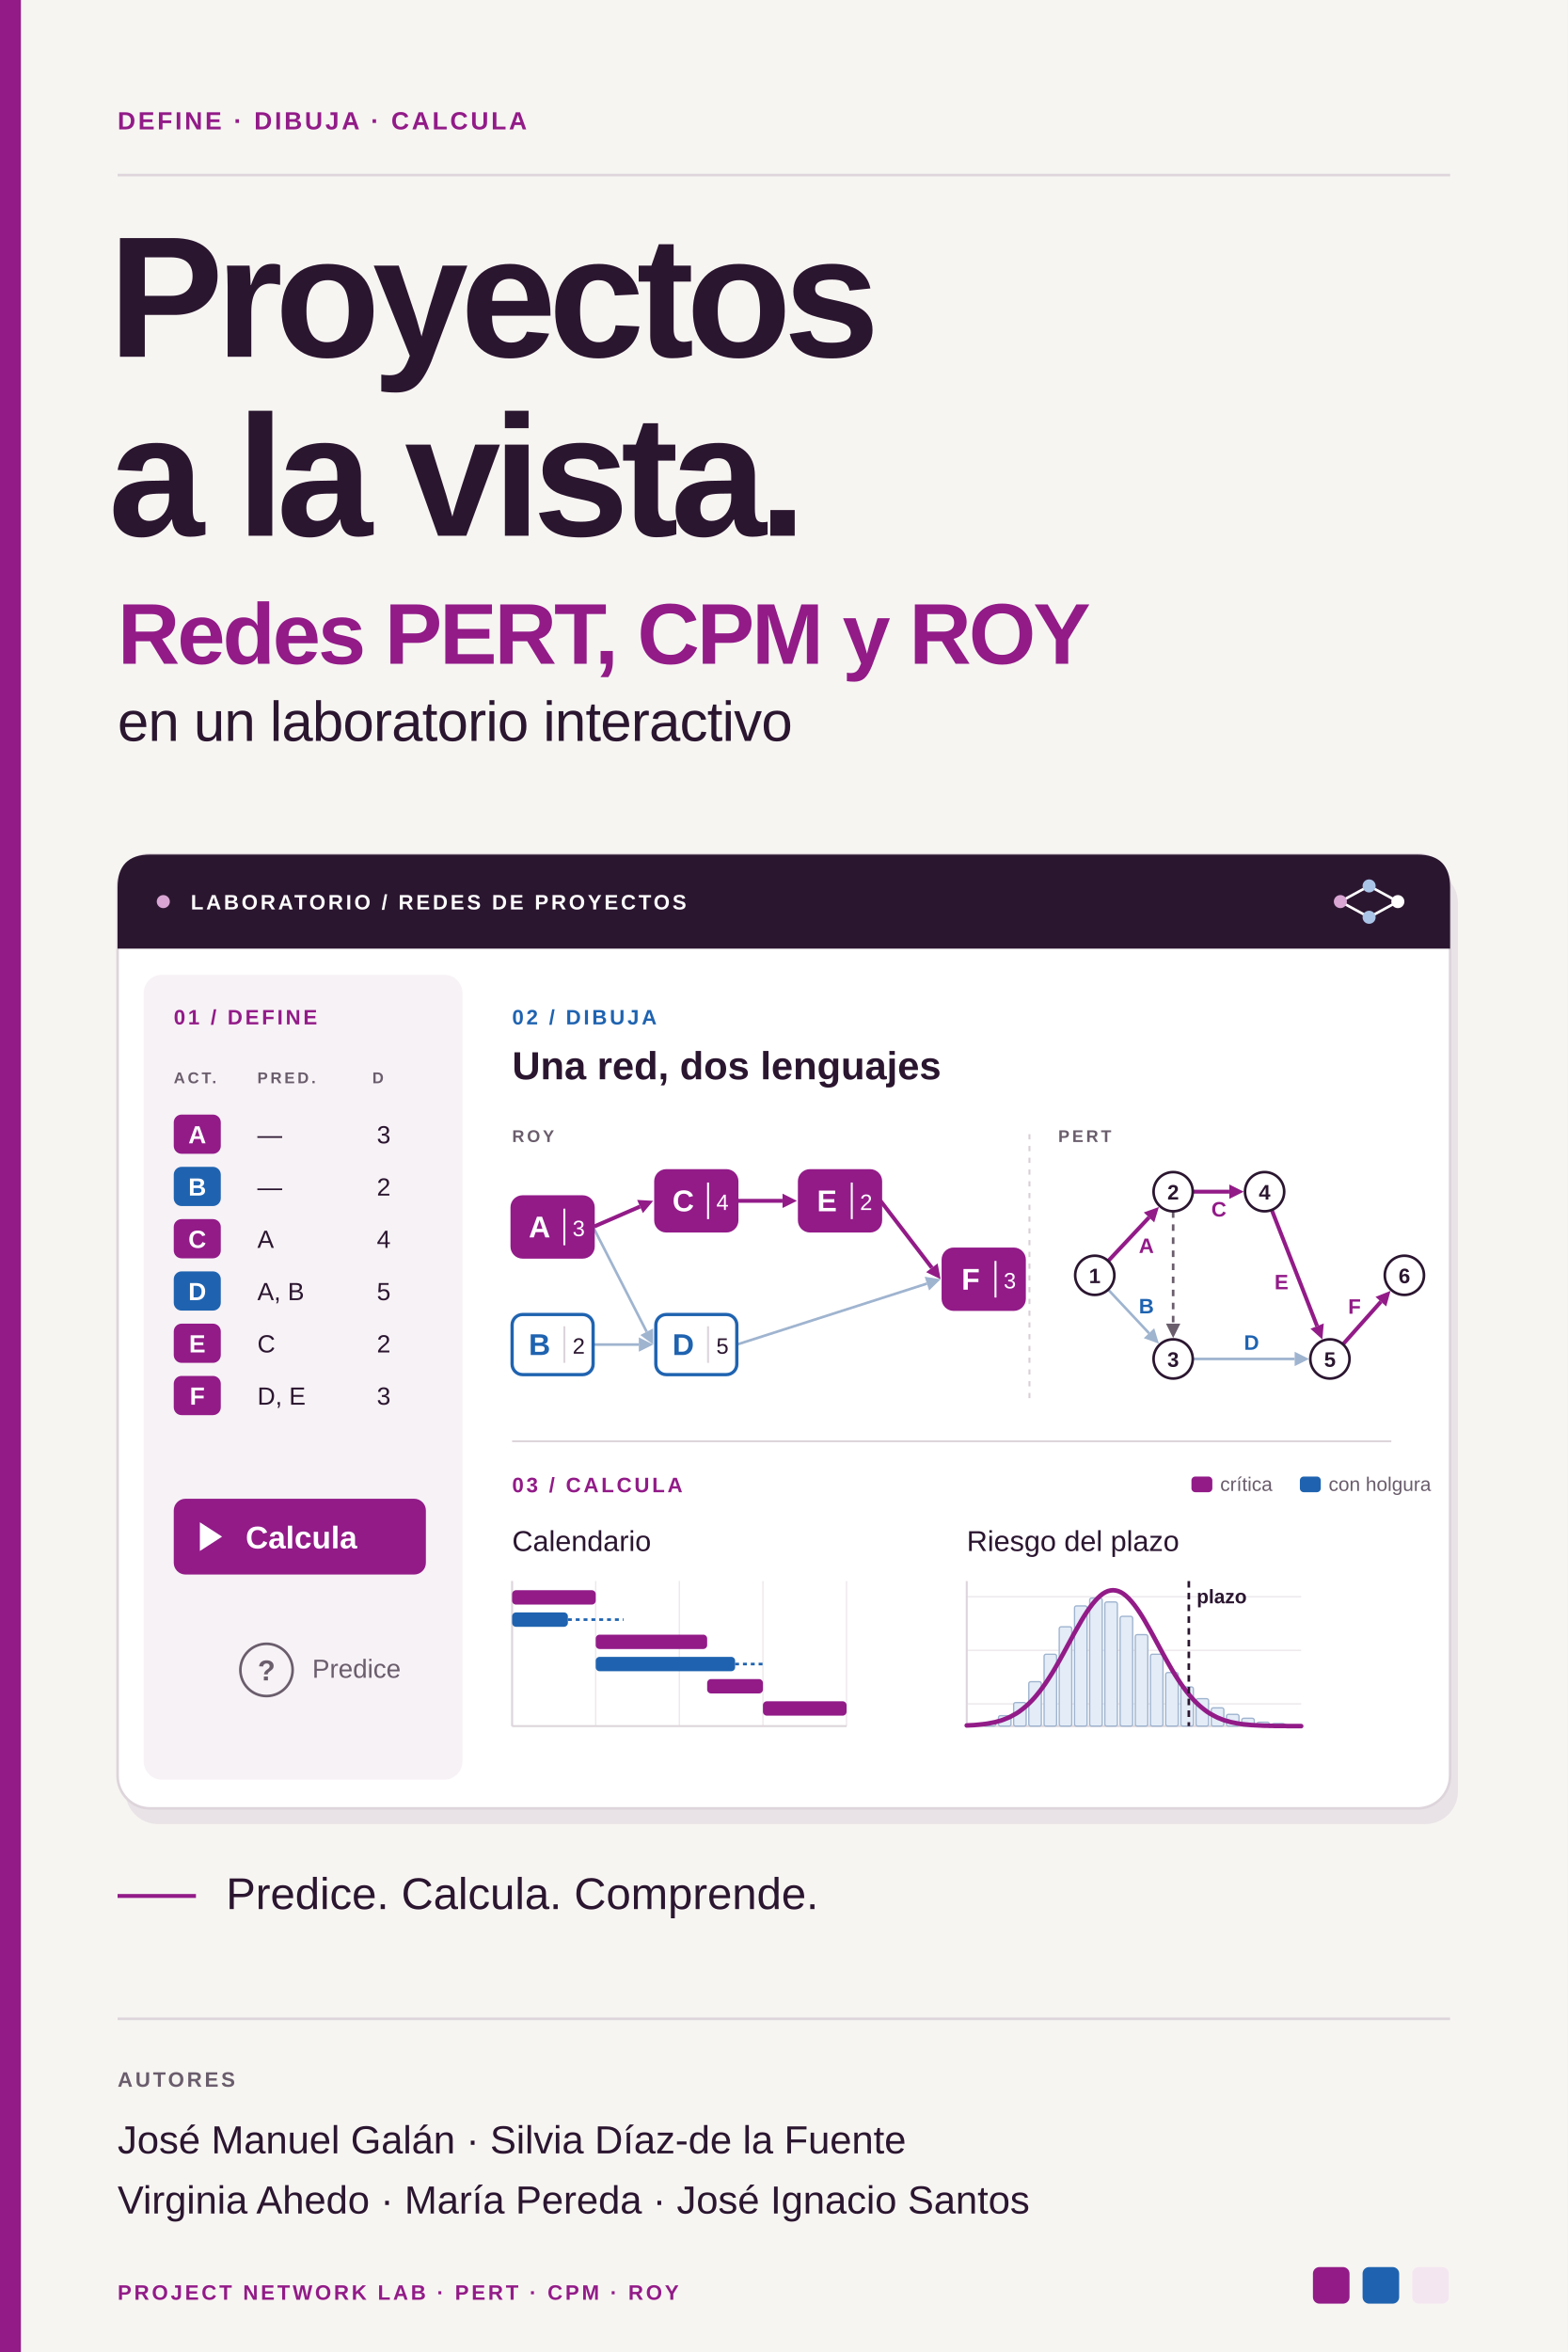
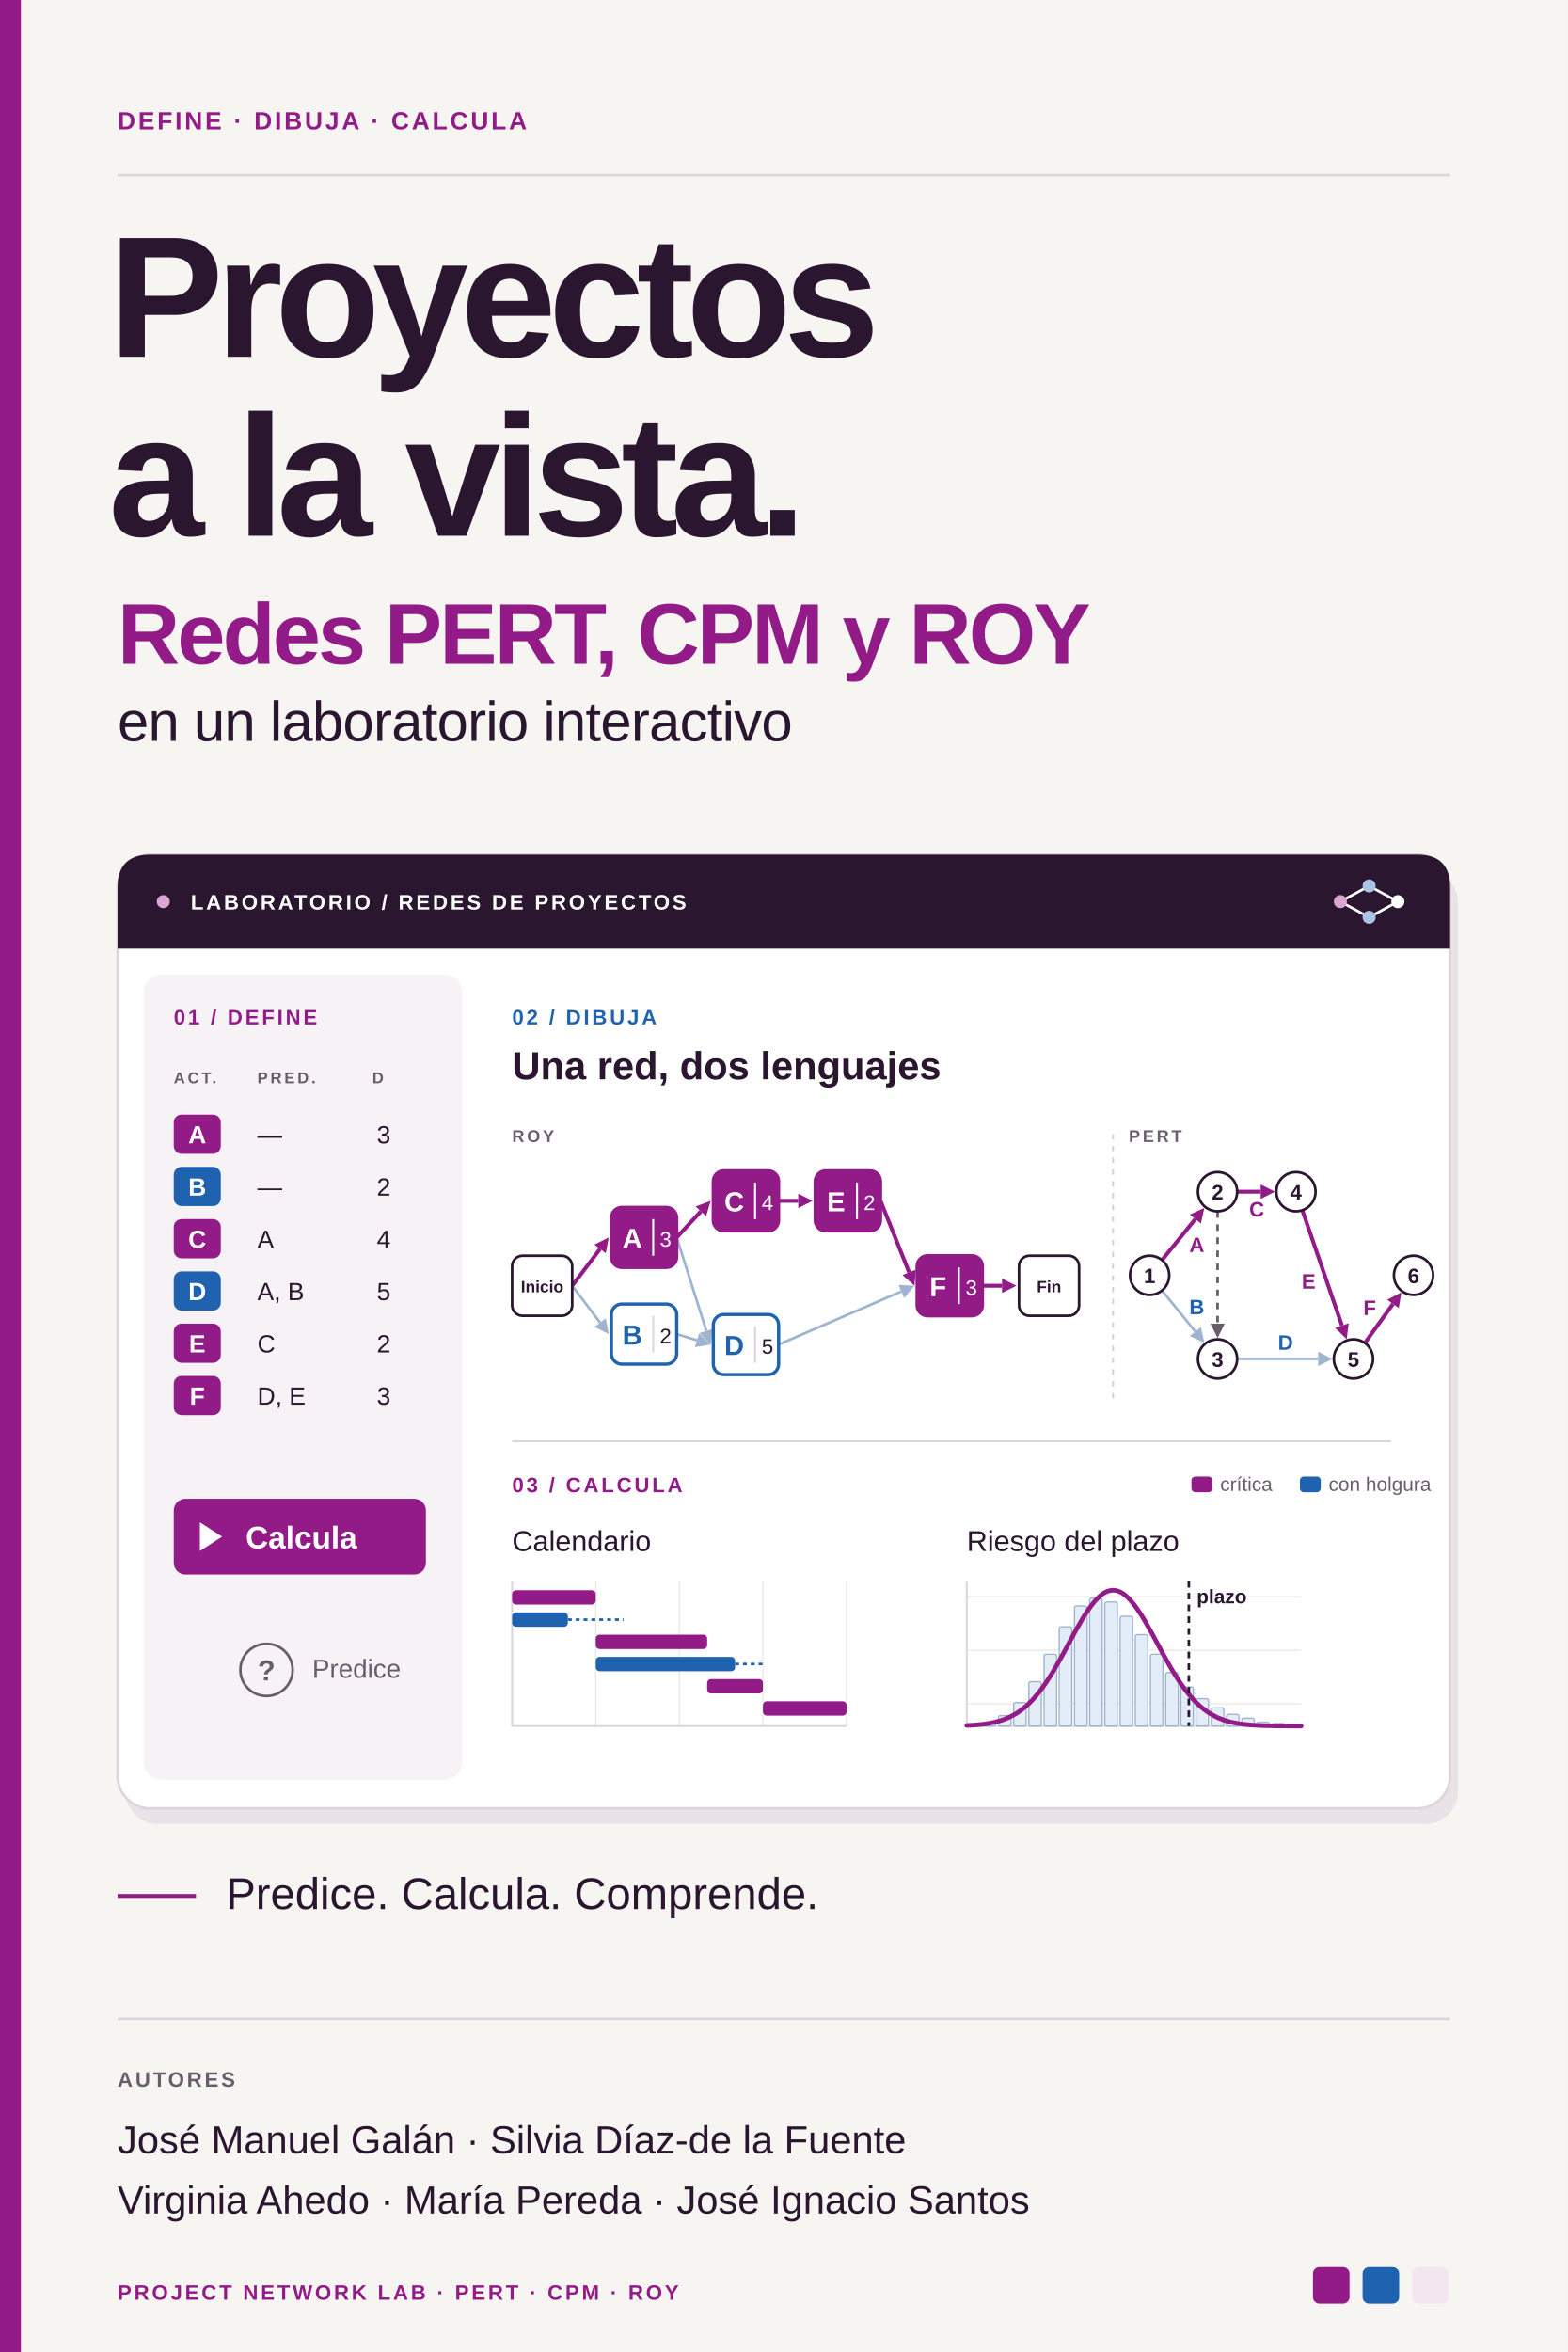
<svg xmlns="http://www.w3.org/2000/svg" width="1200" height="1800" viewBox="0 0 1200 1800" role="img" aria-labelledby="cover-title cover-desc">
  <g font-family="Arial, Helvetica, sans-serif">
    <rect x="0" y="0" width="1200" height="1800" rx="0" fill="#f7f5f2" stroke="none" stroke-width="1" />
    <rect x="0" y="0" width="16" height="1800" rx="0" fill="#921b88" stroke="none" stroke-width="1" />
    <text x="90" y="99" font-size="19" fill="#921b88" font-weight="600" letter-spacing="2">DEFINE · DIBUJA · CALCULA</text>
    <line x1="90" y1="134" x2="1110" y2="134" stroke="#ddd5db" stroke-width="2" />
    <text x="83" y="273" font-size="132" fill="#2b1630" font-weight="700" letter-spacing="-6">Proyectos</text>
    <text x="83" y="410" font-size="132" fill="#2b1630" font-weight="700" letter-spacing="-6">a la vista.</text>
    <text x="90" y="508" font-size="66" fill="#921b88" font-weight="600" letter-spacing="-2">Redes PERT, CPM y ROY</text>
    <text x="90" y="567" font-size="43" fill="#2b1630" font-weight="400" letter-spacing="-0.5">en un laboratorio interactivo</text>
    <g transform="translate(90 654)">
      <rect x="6" y="12" width="1020" height="730" rx="25" fill="#e9e3e7" stroke="none" stroke-width="1" />
      <rect x="0" y="0" width="1020" height="730" rx="25" fill="#ffffff" stroke="#ddd5db" stroke-width="2" />
      <path d="M 25 0 H 995 Q 1020 0 1020 25 V 72 H 0 V 25 Q 0 0 25 0" stroke="#2b1630" stroke-width="0" fill="#2b1630" stroke-linecap="round" stroke-linejoin="round" />
      <circle cx="35" cy="36" r="5" fill="#d9a6d3" stroke="none" stroke-width="1" />
      <text x="56" y="42" font-size="16" fill="#ffffff" font-weight="600" letter-spacing="2">LABORATORIO / REDES DE PROYECTOS</text>
      <line x1="936" y1="36" x2="958" y2="24" stroke="#ffffff" stroke-width="2" />
      <line x1="936" y1="36" x2="958" y2="48" stroke="#ffffff" stroke-width="2" />
      <line x1="958" y1="24" x2="980" y2="36" stroke="#ffffff" stroke-width="2" />
      <line x1="958" y1="48" x2="980" y2="36" stroke="#ffffff" stroke-width="2" />
      <circle cx="936" cy="36" r="5" fill="#d9a6d3" stroke="none" stroke-width="1" />
      <circle cx="958" cy="24" r="5" fill="#a9c4e6" stroke="none" stroke-width="1" />
      <circle cx="958" cy="48" r="5" fill="#a9c4e6" stroke="none" stroke-width="1" />
      <circle cx="980" cy="36" r="5" fill="#ffffff" stroke="none" stroke-width="1" />
      <rect x="20" y="92" width="244" height="616" rx="14" fill="#f7f2f6" stroke="none" stroke-width="1" />
      <text x="43" y="130" font-size="16" fill="#921b88" font-weight="600" letter-spacing="2">01 / DEFINE</text>
      <text x="43" y="175" font-size="12" fill="#6a5d6c" font-weight="600" letter-spacing="2">ACT.</text>
      <text x="107" y="175" font-size="12" fill="#6a5d6c" font-weight="600" letter-spacing="2">PRED.</text>
      <text x="195" y="175" font-size="12" fill="#6a5d6c" font-weight="600" letter-spacing="2">D</text>
      <rect x="43" y="199" width="36" height="30" rx="6" fill="#921b88" stroke="none" stroke-width="1" />
      <text x="61" y="221" font-size="19" fill="#ffffff" font-weight="700" text-anchor="middle">A</text>
      <text x="107" y="221" font-size="19" fill="#2b1630" font-weight="500">—</text>
      <text x="209" y="221" font-size="19" fill="#2b1630" font-weight="500" text-anchor="end">3</text>
      <rect x="43" y="239" width="36" height="30" rx="6" fill="#1f63b0" stroke="none" stroke-width="1" />
      <text x="61" y="261" font-size="19" fill="#ffffff" font-weight="700" text-anchor="middle">B</text>
      <text x="107" y="261" font-size="19" fill="#2b1630" font-weight="500">—</text>
      <text x="209" y="261" font-size="19" fill="#2b1630" font-weight="500" text-anchor="end">2</text>
      <rect x="43" y="279" width="36" height="30" rx="6" fill="#921b88" stroke="none" stroke-width="1" />
      <text x="61" y="301" font-size="19" fill="#ffffff" font-weight="700" text-anchor="middle">C</text>
      <text x="107" y="301" font-size="19" fill="#2b1630" font-weight="500">A</text>
      <text x="209" y="301" font-size="19" fill="#2b1630" font-weight="500" text-anchor="end">4</text>
      <rect x="43" y="319" width="36" height="30" rx="6" fill="#1f63b0" stroke="none" stroke-width="1" />
      <text x="61" y="341" font-size="19" fill="#ffffff" font-weight="700" text-anchor="middle">D</text>
      <text x="107" y="341" font-size="19" fill="#2b1630" font-weight="500">A, B</text>
      <text x="209" y="341" font-size="19" fill="#2b1630" font-weight="500" text-anchor="end">5</text>
      <rect x="43" y="359" width="36" height="30" rx="6" fill="#921b88" stroke="none" stroke-width="1" />
      <text x="61" y="381" font-size="19" fill="#ffffff" font-weight="700" text-anchor="middle">E</text>
      <text x="107" y="381" font-size="19" fill="#2b1630" font-weight="500">C</text>
      <text x="209" y="381" font-size="19" fill="#2b1630" font-weight="500" text-anchor="end">2</text>
      <rect x="43" y="399" width="36" height="30" rx="6" fill="#921b88" stroke="none" stroke-width="1" />
      <text x="61" y="421" font-size="19" fill="#ffffff" font-weight="700" text-anchor="middle">F</text>
      <text x="107" y="421" font-size="19" fill="#2b1630" font-weight="500">D, E</text>
      <text x="209" y="421" font-size="19" fill="#2b1630" font-weight="500" text-anchor="end">3</text>
      <rect x="43" y="493" width="193" height="58" rx="9" fill="#921b88" stroke="none" stroke-width="1" />
      <path d="M 63 511 L 63 533 L 80 522 Z" stroke="none" stroke-width="0" fill="#ffffff" stroke-linecap="round" stroke-linejoin="round" />
      <text x="98" y="531" font-size="24" fill="#ffffff" font-weight="600">Calcula</text>
      <circle cx="114" cy="624" r="20" fill="none" stroke="#6a5d6c" stroke-width="2" />
      <text x="114" y="632" font-size="22" fill="#6a5d6c" font-weight="600" text-anchor="middle">?</text>
      <text x="149" y="630" font-size="20" fill="#6a5d6c" font-weight="400">Predice</text>
      <text x="302" y="130" font-size="16" fill="#1f63b0" font-weight="600" letter-spacing="2">02 / DIBUJA</text>
      <text x="302" y="172" font-size="30" fill="#2b1630" font-weight="600">Una red, dos lenguajes</text>
      <text x="302" y="220" font-size="13" fill="#6a5d6c" font-weight="600" letter-spacing="2">ROY</text>
-       <text x="720" y="220" font-size="13" fill="#6a5d6c" font-weight="600" letter-spacing="2">PERT</text>
-       <line x1="698" y1="214" x2="698" y2="418" stroke="#d8cfd6" stroke-width="1.5" stroke-dasharray="4 5" />
-       <line x1="364" y1="285.0" x2="399.912" y2="269.386" stroke="#921b88" stroke-width="3" />
-       <path d="M 410.0 265.0 L 402.1 274.4 L 397.7 264.3 Z" fill="#921b88" />
-       <line x1="364" y1="285.0" x2="404.994" y2="365.205" stroke="#9fb4cf" stroke-width="2" />
-       <path d="M 410.0 375.0 L 400.1 367.7 L 409.9 362.7 Z" fill="#9fb4cf" />
-       <line x1="364" y1="375.0" x2="399.0" y2="375.0" stroke="#9fb4cf" stroke-width="2" />
-       <path d="M 410.0 375.0 L 399.0 380.5 L 399.0 369.5 Z" fill="#9fb4cf" />
-       <line x1="474" y1="265.0" x2="509.0" y2="265.0" stroke="#921b88" stroke-width="3" />
-       <path d="M 520.0 265.0 L 509.0 270.5 L 509.0 259.5 Z" fill="#921b88" />
-       <line x1="474" y1="375.0" x2="619.525" y2="328.357" stroke="#9fb4cf" stroke-width="2" />
-       <path d="M 630.0 325.0 L 621.2 333.6 L 617.8 323.1 Z" fill="#9fb4cf" />
-       <line x1="584" y1="265.0" x2="623.307" y2="316.27" stroke="#921b88" stroke-width="3" />
-       <path d="M 630.0 325.0 L 618.9 319.6 L 627.7 312.9 Z" fill="#921b88" />
-       <rect x="302" y="262" width="62" height="46" rx="8" fill="#921b88" stroke="#921b88" stroke-width="2.5" />
-       <text x="323" y="293" font-size="23" fill="#ffffff" font-weight="700" text-anchor="middle">A</text>
-       <line x1="342" y1="271" x2="342" y2="299" stroke="#ffffff" stroke-width="1.5" />
-       <text x="353" y="292" font-size="17" fill="#ffffff" font-weight="500" text-anchor="middle">3</text>
-       <rect x="302" y="352" width="62" height="46" rx="8" fill="#ffffff" stroke="#1f63b0" stroke-width="2.5" />
-       <text x="323" y="383" font-size="23" fill="#1f63b0" font-weight="700" text-anchor="middle">B</text>
-       <line x1="342" y1="361" x2="342" y2="389" stroke="#ddd5db" stroke-width="1.5" />
-       <text x="353" y="382" font-size="17" fill="#2b1630" font-weight="500" text-anchor="middle">2</text>
-       <rect x="412" y="242" width="62" height="46" rx="8" fill="#921b88" stroke="#921b88" stroke-width="2.5" />
-       <text x="433" y="273" font-size="23" fill="#ffffff" font-weight="700" text-anchor="middle">C</text>
-       <line x1="452" y1="251" x2="452" y2="279" stroke="#ffffff" stroke-width="1.5" />
-       <text x="463" y="272" font-size="17" fill="#ffffff" font-weight="500" text-anchor="middle">4</text>
-       <rect x="412" y="352" width="62" height="46" rx="8" fill="#ffffff" stroke="#1f63b0" stroke-width="2.5" />
-       <text x="433" y="383" font-size="23" fill="#1f63b0" font-weight="700" text-anchor="middle">D</text>
-       <line x1="452" y1="361" x2="452" y2="389" stroke="#ddd5db" stroke-width="1.5" />
-       <text x="463" y="382" font-size="17" fill="#2b1630" font-weight="500" text-anchor="middle">5</text>
-       <rect x="522" y="242" width="62" height="46" rx="8" fill="#921b88" stroke="#921b88" stroke-width="2.5" />
-       <text x="543" y="273" font-size="23" fill="#ffffff" font-weight="700" text-anchor="middle">E</text>
-       <line x1="562" y1="251" x2="562" y2="279" stroke="#ffffff" stroke-width="1.5" />
-       <text x="573" y="272" font-size="17" fill="#ffffff" font-weight="500" text-anchor="middle">2</text>
-       <rect x="632" y="302" width="62" height="46" rx="8" fill="#921b88" stroke="#921b88" stroke-width="2.5" />
-       <text x="653" y="333" font-size="23" fill="#ffffff" font-weight="700" text-anchor="middle">F</text>
-       <line x1="672" y1="311" x2="672" y2="339" stroke="#ffffff" stroke-width="1.5" />
-       <text x="683" y="332" font-size="17" fill="#ffffff" font-weight="500" text-anchor="middle">3</text>
-       <line x1="758.259" y1="311.057" x2="789.534" y2="277.698" stroke="#921b88" stroke-width="3" />
-       <path d="M 797.1 269.7 L 793.5 281.5 L 785.5 273.9 Z" fill="#921b88" />
-       <text x="787.5" y="304.9" font-size="16" fill="#921b88" font-weight="700" text-anchor="middle">A</text>
-       <line x1="758.259" y1="332.943" x2="789.534" y2="366.302" stroke="#9fb4cf" stroke-width="2" />
-       <path d="M 797.1 374.3 L 785.5 370.1 L 793.5 362.5 Z" fill="#9fb4cf" />
-       <text x="787.5" y="351.1" font-size="16" fill="#1f63b0" font-weight="700" text-anchor="middle">B</text>
-       <line x1="808.0" y1="273.0" x2="808.0" y2="359.0" stroke="#6a5d6c" stroke-width="2" stroke-dasharray="5 5" />
-       <path d="M 808.0 370.0 L 802.5 359.0 L 813.5 359.0 Z" fill="#6a5d6c" />
-       <line x1="823.0" y1="258.0" x2="851.0" y2="258.0" stroke="#921b88" stroke-width="3" />
-       <path d="M 862.0 258.0 L 851.0 263.5 L 851.0 252.5 Z" fill="#921b88" />
-       <text x="843.0" y="277.0" font-size="16" fill="#921b88" font-weight="700" text-anchor="middle">C</text>
-       <line x1="823.0" y1="386.0" x2="901.0" y2="386.0" stroke="#9fb4cf" stroke-width="2" />
-       <path d="M 912.0 386.0 L 901.0 391.5 L 901.0 380.5 Z" fill="#9fb4cf" />
-       <text x="868.0" y="379.0" font-size="16" fill="#1f63b0" font-weight="700" text-anchor="middle">D</text>
-       <line x1="883.458" y1="271.972" x2="918.176" y2="360.851" stroke="#921b88" stroke-width="3" />
-       <path d="M 922.2 371.1 L 913.1 362.9 L 923.3 358.8 Z" fill="#921b88" />
-       <text x="890.9" y="332.7" font-size="16" fill="#921b88" font-weight="700" text-anchor="middle">E</text>
-       <line x1="937.976" y1="374.799" x2="967.043" y2="342.163" stroke="#921b88" stroke-width="3" />
-       <path d="M 974.4 333.9 L 971.1 345.8 L 962.9 338.5 Z" fill="#921b88" />
-       <text x="946.8" y="351.4" font-size="16" fill="#921b88" font-weight="700" text-anchor="middle">F</text>
-       <circle cx="748" cy="322" r="15" fill="#ffffff" stroke="#2b1630" stroke-width="2" />
-       <text x="748" y="328" font-size="16" fill="#2b1630" font-weight="600" text-anchor="middle">1</text>
-       <circle cx="808" cy="258" r="15" fill="#ffffff" stroke="#2b1630" stroke-width="2" />
-       <text x="808" y="264" font-size="16" fill="#2b1630" font-weight="600" text-anchor="middle">2</text>
-       <circle cx="808" cy="386" r="15" fill="#ffffff" stroke="#2b1630" stroke-width="2" />
-       <text x="808" y="392" font-size="16" fill="#2b1630" font-weight="600" text-anchor="middle">3</text>
-       <circle cx="878" cy="258" r="15" fill="#ffffff" stroke="#2b1630" stroke-width="2" />
-       <text x="878" y="264" font-size="16" fill="#2b1630" font-weight="600" text-anchor="middle">4</text>
-       <circle cx="928" cy="386" r="15" fill="#ffffff" stroke="#2b1630" stroke-width="2" />
-       <text x="928" y="392" font-size="16" fill="#2b1630" font-weight="600" text-anchor="middle">5</text>
-       <circle cx="985" cy="322" r="15" fill="#ffffff" stroke="#2b1630" stroke-width="2" />
-       <text x="985" y="328" font-size="16" fill="#2b1630" font-weight="600" text-anchor="middle">6</text>
+       <text x="774" y="220" font-size="13" fill="#6a5d6c" font-weight="600" letter-spacing="2">PERT</text>
+       <line x1="762" y1="214" x2="762" y2="418" stroke="#d8cfd6" stroke-width="1.5" stroke-dasharray="4 5" />
+       <line x1="348" y1="330.0" x2="369.362" y2="301.771" stroke="#921b88" stroke-width="3" />
+       <path d="M 376.0 293.0 L 373.7 305.1 L 365.0 298.5 Z" fill="#921b88" />
+       <line x1="348" y1="330.0" x2="369.362" y2="358.229" stroke="#9fb4cf" stroke-width="2" />
+       <path d="M 376.0 367.0 L 365.0 361.5 L 373.7 354.9 Z" fill="#9fb4cf" />
+       <line x1="428" y1="293.0" x2="446.515" y2="273.061" stroke="#921b88" stroke-width="3" />
+       <path d="M 454.0 265.0 L 450.5 276.8 L 442.5 269.3 Z" fill="#921b88" />
+       <line x1="428" y1="293.0" x2="450.675" y2="364.514" stroke="#9fb4cf" stroke-width="2" />
+       <path d="M 454.0 375.0 L 445.4 366.2 L 455.9 362.9 Z" fill="#9fb4cf" />
+       <line x1="428" y1="367.0" x2="443.486" y2="371.765" stroke="#9fb4cf" stroke-width="2" />
+       <path d="M 454.0 375.0 L 441.9 377.0 L 445.1 366.5 Z" fill="#9fb4cf" />
+       <line x1="506" y1="265.0" x2="521.0" y2="265.0" stroke="#921b88" stroke-width="3" />
+       <path d="M 532.0 265.0 L 521.0 270.5 L 521.0 259.5 Z" fill="#921b88" />
+       <line x1="506" y1="375.0" x2="599.905" y2="334.368" stroke="#9fb4cf" stroke-width="2" />
+       <path d="M 610.0 330.0 L 602.1 339.4 L 597.7 329.3 Z" fill="#9fb4cf" />
+       <line x1="584" y1="265.0" x2="605.915" y2="319.787" stroke="#921b88" stroke-width="3" />
+       <path d="M 610.0 330.0 L 600.8 321.8 L 611.0 317.7 Z" fill="#921b88" />
+       <line x1="662" y1="330.0" x2="677.0" y2="330.0" stroke="#921b88" stroke-width="3" />
+       <path d="M 688.0 330.0 L 677.0 335.5 L 677.0 324.5 Z" fill="#921b88" />
+       <rect x="302" y="307" width="46" height="46" rx="8" fill="#ffffff" stroke="#2b1630" stroke-width="2" />
+       <text x="325.0" y="335" font-size="12.5" fill="#2b1630" font-weight="600" text-anchor="middle">Inicio</text>
+       <rect x="378" y="270" width="50" height="46" rx="8" fill="#921b88" stroke="#921b88" stroke-width="2.5" />
+       <text x="394" y="301" font-size="21" fill="#ffffff" font-weight="700" text-anchor="middle">A</text>
+       <line x1="410" y1="279" x2="410" y2="307" stroke="#ffffff" stroke-width="1.5" />
+       <text x="419.5" y="300" font-size="16" fill="#ffffff" font-weight="500" text-anchor="middle">3</text>
+       <rect x="378" y="344" width="50" height="46" rx="8" fill="#ffffff" stroke="#1f63b0" stroke-width="2.5" />
+       <text x="394" y="375" font-size="21" fill="#1f63b0" font-weight="700" text-anchor="middle">B</text>
+       <line x1="410" y1="353" x2="410" y2="381" stroke="#ddd5db" stroke-width="1.5" />
+       <text x="419.5" y="374" font-size="16" fill="#2b1630" font-weight="500" text-anchor="middle">2</text>
+       <rect x="456" y="242" width="50" height="46" rx="8" fill="#921b88" stroke="#921b88" stroke-width="2.5" />
+       <text x="472" y="273" font-size="21" fill="#ffffff" font-weight="700" text-anchor="middle">C</text>
+       <line x1="488" y1="251" x2="488" y2="279" stroke="#ffffff" stroke-width="1.5" />
+       <text x="497.5" y="272" font-size="16" fill="#ffffff" font-weight="500" text-anchor="middle">4</text>
+       <rect x="456" y="352" width="50" height="46" rx="8" fill="#ffffff" stroke="#1f63b0" stroke-width="2.5" />
+       <text x="472" y="383" font-size="21" fill="#1f63b0" font-weight="700" text-anchor="middle">D</text>
+       <line x1="488" y1="361" x2="488" y2="389" stroke="#ddd5db" stroke-width="1.5" />
+       <text x="497.5" y="382" font-size="16" fill="#2b1630" font-weight="500" text-anchor="middle">5</text>
+       <rect x="534" y="242" width="50" height="46" rx="8" fill="#921b88" stroke="#921b88" stroke-width="2.5" />
+       <text x="550" y="273" font-size="21" fill="#ffffff" font-weight="700" text-anchor="middle">E</text>
+       <line x1="566" y1="251" x2="566" y2="279" stroke="#ffffff" stroke-width="1.5" />
+       <text x="575.5" y="272" font-size="16" fill="#ffffff" font-weight="500" text-anchor="middle">2</text>
+       <rect x="612" y="307" width="50" height="46" rx="8" fill="#921b88" stroke="#921b88" stroke-width="2.5" />
+       <text x="628" y="338" font-size="21" fill="#ffffff" font-weight="700" text-anchor="middle">F</text>
+       <line x1="644" y1="316" x2="644" y2="344" stroke="#ffffff" stroke-width="1.5" />
+       <text x="653.5" y="337" font-size="16" fill="#ffffff" font-weight="500" text-anchor="middle">3</text>
+       <rect x="690" y="307" width="46" height="46" rx="8" fill="#ffffff" stroke="#2b1630" stroke-width="2" />
+       <text x="713.0" y="335" font-size="12.5" fill="#2b1630" font-weight="600" text-anchor="middle">Fin</text>
+       <line x1="799.459" y1="310.358" x2="824.974" y2="278.955" stroke="#921b88" stroke-width="3" />
+       <path d="M 831.9 270.4 L 829.2 282.4 L 820.7 275.5 Z" fill="#921b88" />
+       <text x="826.1" y="304.2" font-size="16" fill="#921b88" font-weight="700" text-anchor="middle">A</text>
+       <line x1="799.459" y1="333.642" x2="824.974" y2="365.045" stroke="#9fb4cf" stroke-width="2" />
+       <path d="M 831.9 373.6 L 820.7 368.5 L 829.2 361.6 Z" fill="#9fb4cf" />
+       <text x="826.1" y="351.8" font-size="16" fill="#1f63b0" font-weight="700" text-anchor="middle">B</text>
+       <line x1="842.0" y1="273.0" x2="842.0" y2="359.0" stroke="#6a5d6c" stroke-width="2" stroke-dasharray="5 5" />
+       <path d="M 842.0 370.0 L 836.5 359.0 L 847.5 359.0 Z" fill="#6a5d6c" />
+       <line x1="857.0" y1="258.0" x2="875.0" y2="258.0" stroke="#921b88" stroke-width="3" />
+       <path d="M 886.0 258.0 L 875.0 263.5 L 875.0 252.5 Z" fill="#921b88" />
+       <text x="872.0" y="277.0" font-size="16" fill="#921b88" font-weight="700" text-anchor="middle">C</text>
+       <line x1="857.0" y1="386.0" x2="919.0" y2="386.0" stroke="#9fb4cf" stroke-width="2" />
+       <path d="M 930.0 386.0 L 919.0 391.5 L 919.0 380.5 Z" fill="#9fb4cf" />
+       <text x="894.0" y="379.0" font-size="16" fill="#1f63b0" font-weight="700" text-anchor="middle">D</text>
+       <line x1="906.876" y1="272.185" x2="937.223" y2="360.466" stroke="#921b88" stroke-width="3" />
+       <path d="M 940.8 370.9 L 932.0 362.3 L 942.4 358.7 Z" fill="#921b88" />
+       <text x="911.7" y="332.2" font-size="16" fill="#921b88" font-weight="700" text-anchor="middle">E</text>
+       <line x1="954.755" y1="373.82" x2="976.242" y2="343.924" stroke="#921b88" stroke-width="3" />
+       <path d="M 982.7 335.0 L 980.7 347.1 L 971.8 340.7 Z" fill="#921b88" />
+       <text x="958.4" y="352.4" font-size="16" fill="#921b88" font-weight="700" text-anchor="middle">F</text>
+       <circle cx="790" cy="322" r="15" fill="#ffffff" stroke="#2b1630" stroke-width="2" />
+       <text x="790" y="328" font-size="16" fill="#2b1630" font-weight="600" text-anchor="middle">1</text>
+       <circle cx="842" cy="258" r="15" fill="#ffffff" stroke="#2b1630" stroke-width="2" />
+       <text x="842" y="264" font-size="16" fill="#2b1630" font-weight="600" text-anchor="middle">2</text>
+       <circle cx="842" cy="386" r="15" fill="#ffffff" stroke="#2b1630" stroke-width="2" />
+       <text x="842" y="392" font-size="16" fill="#2b1630" font-weight="600" text-anchor="middle">3</text>
+       <circle cx="902" cy="258" r="15" fill="#ffffff" stroke="#2b1630" stroke-width="2" />
+       <text x="902" y="264" font-size="16" fill="#2b1630" font-weight="600" text-anchor="middle">4</text>
+       <circle cx="946" cy="386" r="15" fill="#ffffff" stroke="#2b1630" stroke-width="2" />
+       <text x="946" y="392" font-size="16" fill="#2b1630" font-weight="600" text-anchor="middle">5</text>
+       <circle cx="992" cy="322" r="15" fill="#ffffff" stroke="#2b1630" stroke-width="2" />
+       <text x="992" y="328" font-size="16" fill="#2b1630" font-weight="600" text-anchor="middle">6</text>
      <line x1="302" y1="449" x2="975" y2="449" stroke="#ddd5db" stroke-width="1.5" />
      <text x="302" y="488" font-size="16" fill="#921b88" font-weight="600" letter-spacing="2">03 / CALCULA</text>
      <text x="302" y="533" font-size="22" fill="#2b1630" font-weight="500">Calendario</text>
      <line x1="302.0" y1="556" x2="302.0" y2="667" stroke="#ece7eb" stroke-width="1" />
      <line x1="366.0" y1="556" x2="366.0" y2="667" stroke="#ece7eb" stroke-width="1" />
      <line x1="430.0" y1="556" x2="430.0" y2="667" stroke="#ece7eb" stroke-width="1" />
      <line x1="494.0" y1="556" x2="494.0" y2="667" stroke="#ece7eb" stroke-width="1" />
      <line x1="558.0" y1="556" x2="558.0" y2="667" stroke="#ece7eb" stroke-width="1" />
      <line x1="302" y1="556" x2="302" y2="667" stroke="#ddd5db" stroke-width="1.5" />
      <line x1="302" y1="667" x2="558" y2="667" stroke="#ddd5db" stroke-width="1.5" />
      <rect x="302.0" y="563" width="64.0" height="11" rx="3" fill="#921b88" stroke="none" stroke-width="1" />
      <rect x="302.0" y="580" width="42.7" height="11" rx="3" fill="#1f63b0" stroke="none" stroke-width="1" />
      <line x1="344.7" y1="585.5" x2="387.3" y2="585.5" stroke="#1f63b0" stroke-width="2" stroke-dasharray="3 3" />
      <rect x="366.0" y="597" width="85.3" height="11" rx="3" fill="#921b88" stroke="none" stroke-width="1" />
      <rect x="366.0" y="614" width="106.7" height="11" rx="3" fill="#1f63b0" stroke="none" stroke-width="1" />
      <line x1="472.7" y1="619.5" x2="494.0" y2="619.5" stroke="#1f63b0" stroke-width="2" stroke-dasharray="3 3" />
      <rect x="451.3" y="631" width="42.7" height="11" rx="3" fill="#921b88" stroke="none" stroke-width="1" />
      <rect x="494.0" y="648" width="64.0" height="11" rx="3" fill="#921b88" stroke="none" stroke-width="1" />
      <text x="650" y="533" font-size="22" fill="#2b1630" font-weight="500">Riesgo del plazo</text>
      <line x1="650" y1="568" x2="906" y2="568" stroke="#ece7eb" stroke-width="1" />
      <line x1="650" y1="609" x2="906" y2="609" stroke="#ece7eb" stroke-width="1" />
      <line x1="650" y1="650" x2="906" y2="650" stroke="#ece7eb" stroke-width="1" />
      <line x1="650" y1="556" x2="650" y2="667" stroke="#ddd5db" stroke-width="1.5" />
      <line x1="650" y1="667" x2="906" y2="667" stroke="#ddd5db" stroke-width="1.5" />
      <rect x="662.6" y="664.0" width="9.6" height="3" rx="1.5" fill="#e3ecf7" stroke="#9fb4cf" stroke-width="1" />
      <rect x="674.3" y="659.0" width="9.6" height="8" rx="1.5" fill="#e3ecf7" stroke="#9fb4cf" stroke-width="1" />
      <rect x="685.9" y="649.0" width="9.6" height="18" rx="1.5" fill="#e3ecf7" stroke="#9fb4cf" stroke-width="1" />
      <rect x="697.5" y="633.0" width="9.6" height="34" rx="1.5" fill="#e3ecf7" stroke="#9fb4cf" stroke-width="1" />
      <rect x="709.2" y="612.0" width="9.6" height="55" rx="1.5" fill="#e3ecf7" stroke="#9fb4cf" stroke-width="1" />
      <rect x="720.8" y="591.0" width="9.6" height="76" rx="1.5" fill="#e3ecf7" stroke="#9fb4cf" stroke-width="1" />
      <rect x="732.5" y="575.0" width="9.6" height="92" rx="1.5" fill="#e3ecf7" stroke="#9fb4cf" stroke-width="1" />
      <rect x="744.1" y="569.0" width="9.6" height="98" rx="1.5" fill="#e3ecf7" stroke="#9fb4cf" stroke-width="1" />
      <rect x="755.7" y="572.0" width="9.6" height="95" rx="1.5" fill="#e3ecf7" stroke="#9fb4cf" stroke-width="1" />
      <rect x="767.4" y="583.0" width="9.6" height="84" rx="1.5" fill="#e3ecf7" stroke="#9fb4cf" stroke-width="1" />
      <rect x="779.0" y="597.0" width="9.6" height="70" rx="1.5" fill="#e3ecf7" stroke="#9fb4cf" stroke-width="1" />
      <rect x="790.6" y="612.0" width="9.6" height="55" rx="1.5" fill="#e3ecf7" stroke="#9fb4cf" stroke-width="1" />
      <rect x="802.3" y="626.0" width="9.6" height="41" rx="1.5" fill="#e3ecf7" stroke="#9fb4cf" stroke-width="1" />
      <rect x="813.9" y="637.0" width="9.6" height="30" rx="1.5" fill="#e3ecf7" stroke="#9fb4cf" stroke-width="1" />
      <rect x="825.5" y="646.0" width="9.6" height="21" rx="1.5" fill="#e3ecf7" stroke="#9fb4cf" stroke-width="1" />
      <rect x="837.2" y="653.0" width="9.6" height="14" rx="1.5" fill="#e3ecf7" stroke="#9fb4cf" stroke-width="1" />
      <rect x="848.8" y="658.0" width="9.6" height="9" rx="1.5" fill="#e3ecf7" stroke="#9fb4cf" stroke-width="1" />
      <rect x="860.5" y="661.0" width="9.6" height="6" rx="1.5" fill="#e3ecf7" stroke="#9fb4cf" stroke-width="1" />
      <rect x="872.1" y="664.0" width="9.6" height="3" rx="1.5" fill="#e3ecf7" stroke="#9fb4cf" stroke-width="1" />
      <rect x="883.7" y="665.0" width="9.6" height="2" rx="1.5" fill="#e3ecf7" stroke="#9fb4cf" stroke-width="1" />
      <path d="M 650.0 666.5 L 652.0 666.4 L 654.0 666.3 L 656.0 666.2 L 658.0 666.0 L 660.0 665.8 L 662.0 665.6 L 664.0 665.4 L 666.0 665.1 L 668.0 664.7 L 670.0 664.3 L 672.0 663.9 L 674.0 663.3 L 676.0 662.8 L 678.0 662.1 L 680.0 661.3 L 682.0 660.5 L 684.0 659.5 L 686.0 658.4 L 688.0 657.3 L 690.0 656.0 L 692.0 654.5 L 694.0 652.9 L 696.0 651.2 L 698.0 649.3 L 700.0 647.3 L 702.0 645.1 L 704.0 642.7 L 706.0 640.2 L 708.0 637.5 L 710.0 634.7 L 712.0 631.7 L 714.0 628.6 L 716.0 625.4 L 718.0 622.0 L 720.0 618.5 L 722.0 614.9 L 724.0 611.3 L 726.0 607.6 L 728.0 603.9 L 730.0 600.2 L 732.0 596.5 L 734.0 592.9 L 736.0 589.4 L 738.0 585.9 L 740.0 582.6 L 742.0 579.5 L 744.0 576.6 L 746.0 573.9 L 748.0 571.5 L 750.0 569.3 L 752.0 567.4 L 754.0 565.8 L 756.0 564.6 L 758.0 563.7 L 760.0 563.2 L 762.0 563.0 L 764.0 563.2 L 766.0 563.7 L 768.0 564.6 L 770.0 565.8 L 772.0 567.4 L 774.0 569.3 L 776.0 571.5 L 778.0 573.9 L 780.0 576.6 L 782.0 579.5 L 784.0 582.6 L 786.0 585.9 L 788.0 589.4 L 790.0 592.9 L 792.0 596.5 L 794.0 600.2 L 796.0 603.9 L 798.0 607.6 L 800.0 611.3 L 802.0 614.9 L 804.0 618.5 L 806.0 622.0 L 808.0 625.4 L 810.0 628.6 L 812.0 631.7 L 814.0 634.7 L 816.0 637.5 L 818.0 640.2 L 820.0 642.7 L 822.0 645.1 L 824.0 647.3 L 826.0 649.3 L 828.0 651.2 L 830.0 652.9 L 832.0 654.5 L 834.0 656.0 L 836.0 657.3 L 838.0 658.4 L 840.0 659.5 L 842.0 660.5 L 844.0 661.3 L 846.0 662.1 L 848.0 662.8 L 850.0 663.3 L 852.0 663.9 L 854.0 664.3 L 856.0 664.7 L 858.0 665.1 L 860.0 665.4 L 862.0 665.6 L 864.0 665.8 L 866.0 666.0 L 868.0 666.2 L 870.0 666.3 L 872.0 666.4 L 874.0 666.5 L 876.0 666.6 L 878.0 666.7 L 880.0 666.7 L 882.0 666.8 L 884.0 666.8 L 886.0 666.9 L 888.0 666.9 L 890.0 666.9 L 892.0 666.9 L 894.0 666.9 L 896.0 667.0 L 898.0 667.0 L 900.0 667.0 L 902.0 667.0 L 904.0 667.0 L 906.0 667.0" stroke="#921b88" stroke-width="3.5" fill="none" stroke-linecap="round" stroke-linejoin="round" />
      <line x1="820" y1="556" x2="820" y2="667" stroke="#2b1630" stroke-width="2" stroke-dasharray="5 4" />
      <text x="826" y="573" font-size="15" fill="#2b1630" font-weight="600">plazo</text>
      <rect x="822" y="476" width="16" height="12" rx="3" fill="#921b88" stroke="none" stroke-width="1" />
      <text x="844" y="487" font-size="15" fill="#6a5d6c" font-weight="400">crítica</text>
      <rect x="905" y="476" width="16" height="12" rx="3" fill="#1f63b0" stroke="none" stroke-width="1" />
      <text x="927" y="487" font-size="15" fill="#6a5d6c" font-weight="400">con holgura</text>
    </g>
    <line x1="90" y1="1451" x2="150" y2="1451" stroke="#921b88" stroke-width="3" />
    <text x="173" y="1461" font-size="34" fill="#2b1630" font-weight="500">Predice. Calcula. Comprende.</text>
    <line x1="90" y1="1545" x2="1110" y2="1545" stroke="#ddd5db" stroke-width="2" />
    <text x="90" y="1597" font-size="16" fill="#6a5d6c" font-weight="600" letter-spacing="2">AUTORES</text>
    <text x="90" y="1648" font-size="30" fill="#2b1630" font-weight="500">José Manuel Galán · Silvia Díaz-de la Fuente</text>
    <text x="90" y="1694" font-size="30" fill="#2b1630" font-weight="500">Virginia Ahedo · María Pereda · José Ignacio Santos</text>
    <text x="90" y="1760" font-size="16" fill="#921b88" font-weight="600" letter-spacing="2">PROJECT NETWORK LAB · PERT · CPM · ROY</text>
    <rect x="1005" y="1735" width="28" height="28" rx="5" fill="#921b88" stroke="none" stroke-width="1" />
    <rect x="1043" y="1735" width="28" height="28" rx="5" fill="#1f63b0" stroke="none" stroke-width="1" />
    <rect x="1081" y="1735" width="28" height="28" rx="5" fill="#f3e6f1" stroke="none" stroke-width="1" />
  </g>
</svg>
